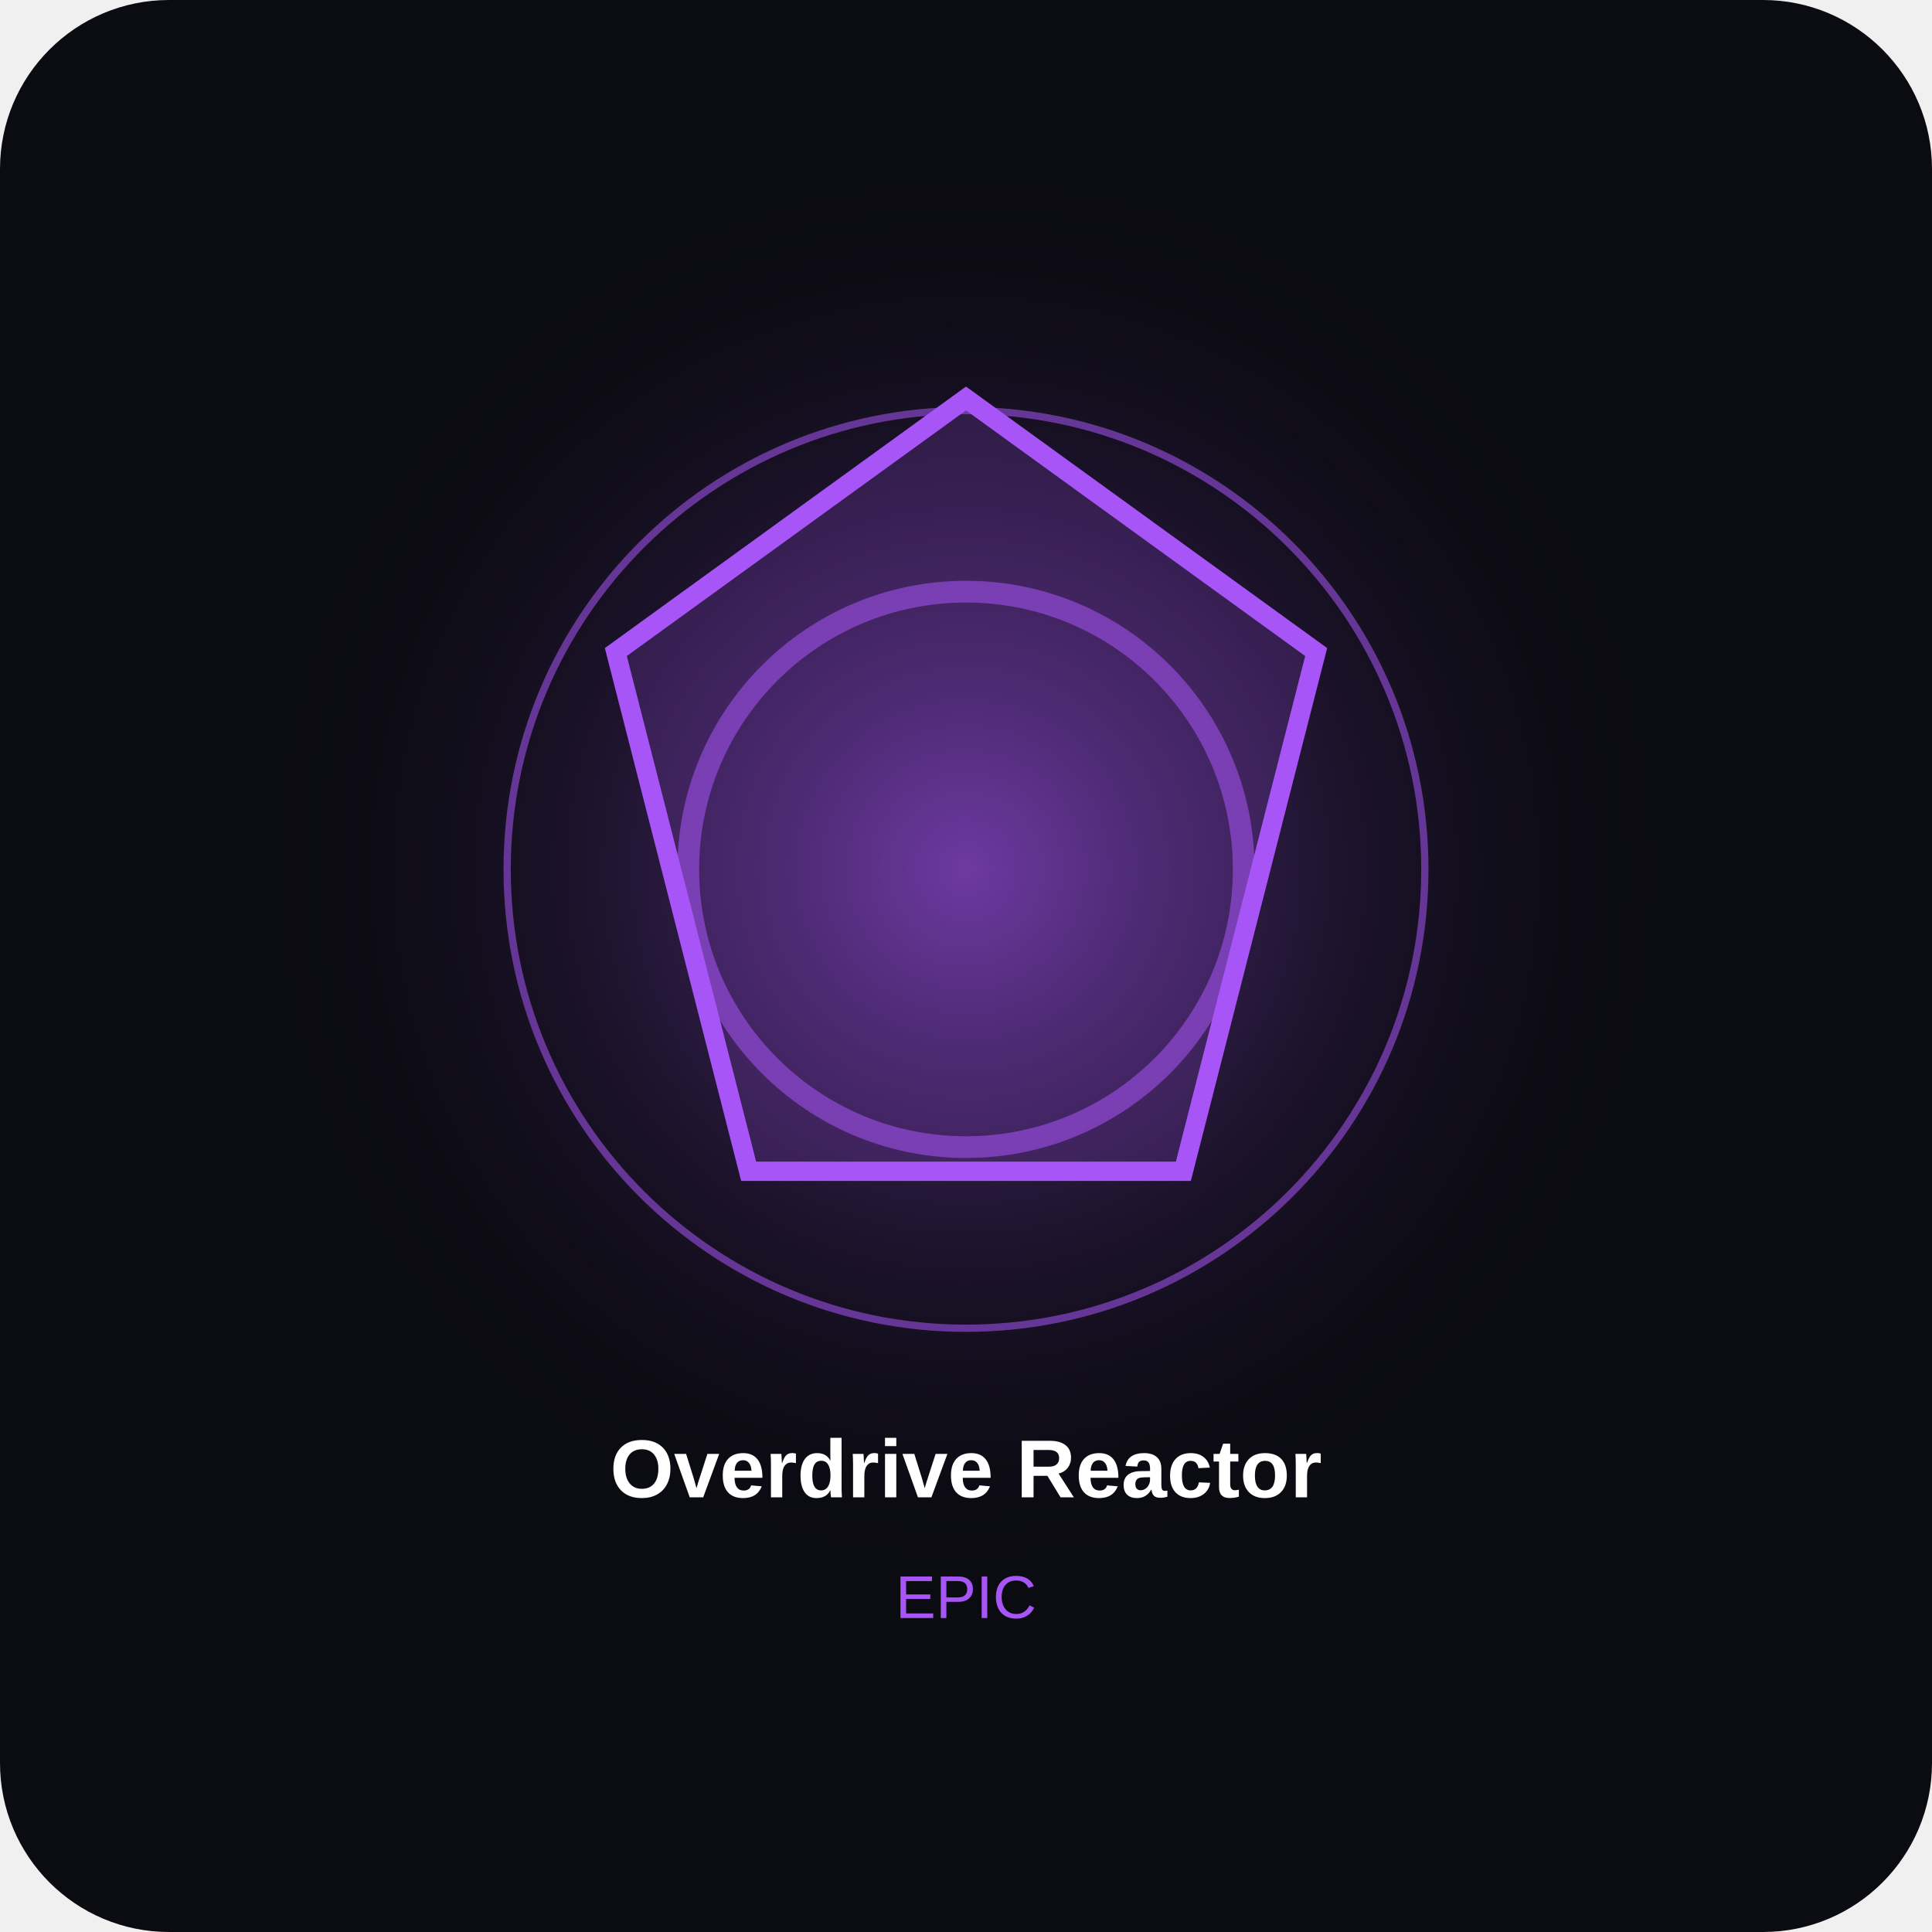
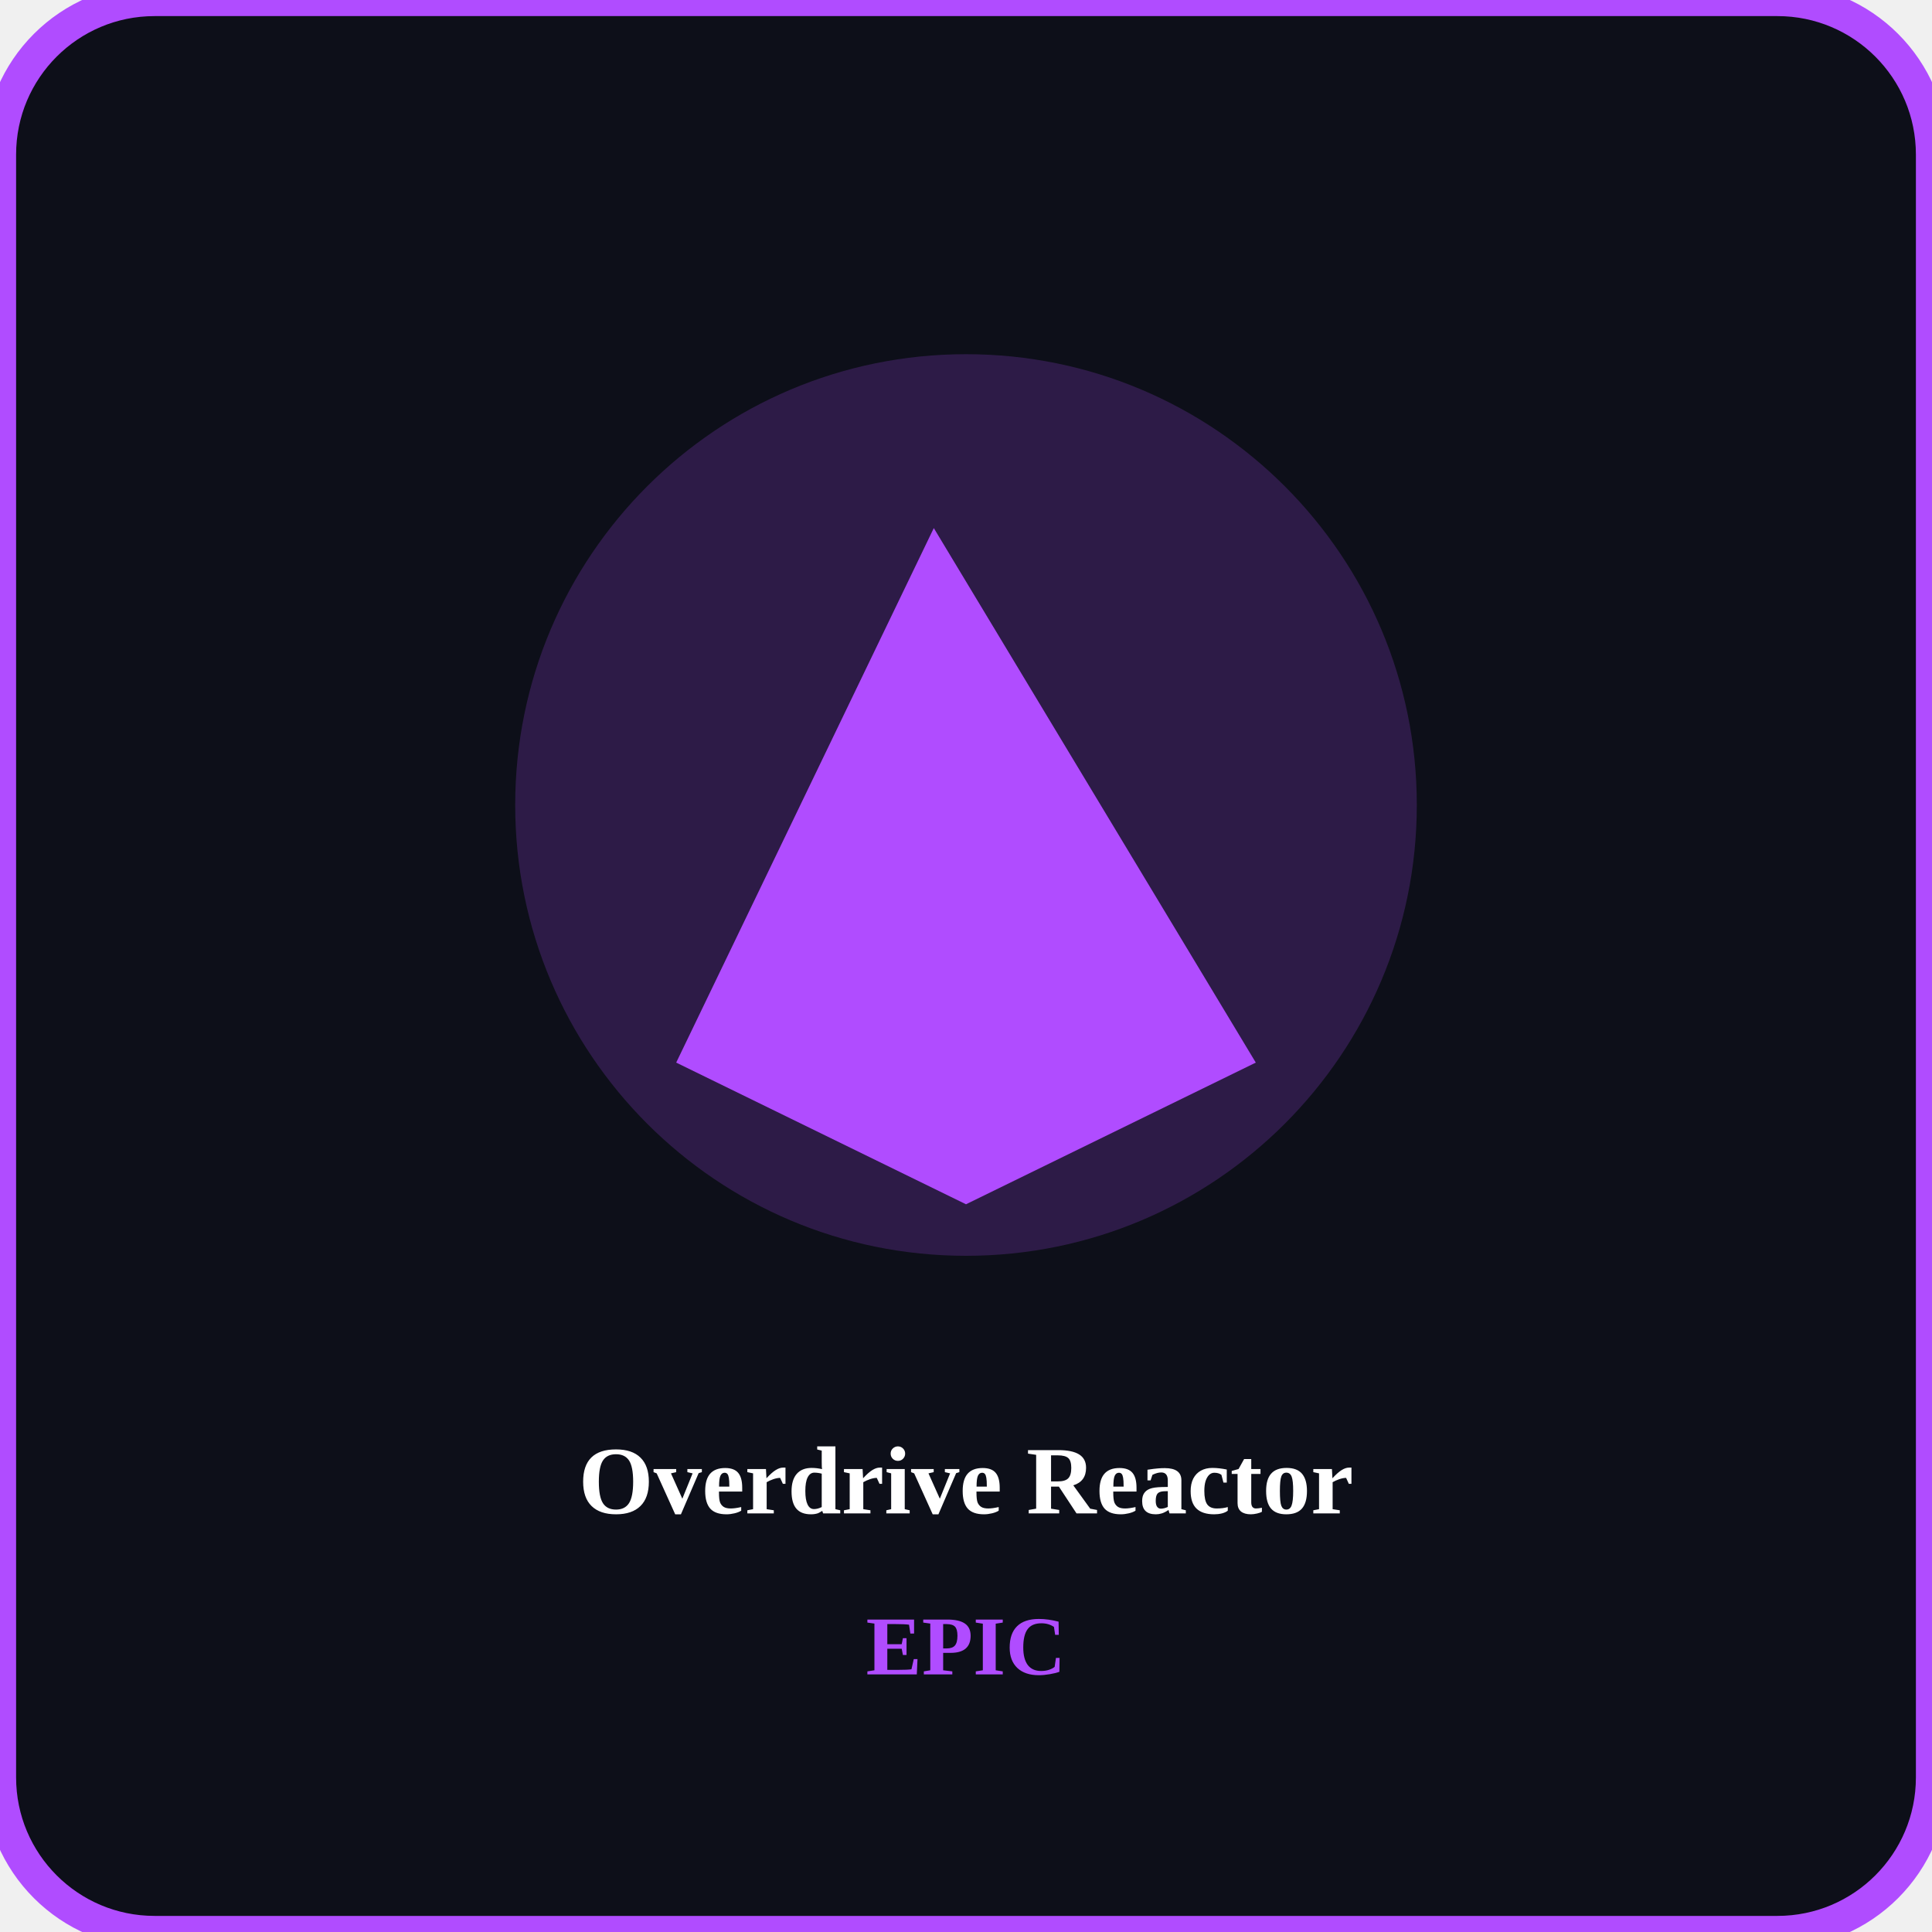
- <svg xmlns="http://www.w3.org/2000/svg" viewBox="0 0 800 800">
-   <defs>
-     <radialGradient id="g">
-       <stop stop-color="#a855f7" stop-opacity=".55" />
-       <stop offset="1" stop-color="#06060b" stop-opacity="0" />
-     </radialGradient>
-   </defs>
-   <rect width="800" height="800" rx="70" fill="#0b0b12" />
-   <circle cx="400" cy="360" r="300" fill="url(#g)" />
-   <g fill="none" stroke="#a855f7" opacity=".55">
-     <circle cx="400" cy="360" r="190" stroke-width="3" />
-     <circle cx="400" cy="360" r="115" stroke-width="9" />
-   </g>
-   <path d="M400 165L545 270L490 485L310 485L255 270Z" fill="#a855f7" fill-opacity=".18" stroke="#a855f7" stroke-width="8" />
-   <text x="400" y="620" text-anchor="middle" font-family="Arial" font-weight="800" font-size="34" fill="white">Overdrive Reactor</text>
-   <text x="400" y="670" text-anchor="middle" font-family="Arial" font-size="25" fill="#a855f7">EPIC</text>
+ <svg xmlns="http://www.w3.org/2000/svg" viewBox="0 0 300 300">
+   <rect width="300" height="300" rx="24" fill="#0d0f19" stroke="#b04cff" stroke-width="5" />
+   <circle cx="150" cy="125" r="70" fill="#b04cff" opacity=".2" />
+   <path d="M105 165L145 82L195 165L150 187Z" fill="#b04cff" />
+   <text x="150" y="235" text-anchor="middle" fill="white" font-size="15" font-weight="800">Overdrive Reactor</text>
+   <text x="150" y="260" text-anchor="middle" fill="#b04cff" font-size="13" font-weight="800">EPIC</text>
</svg>
